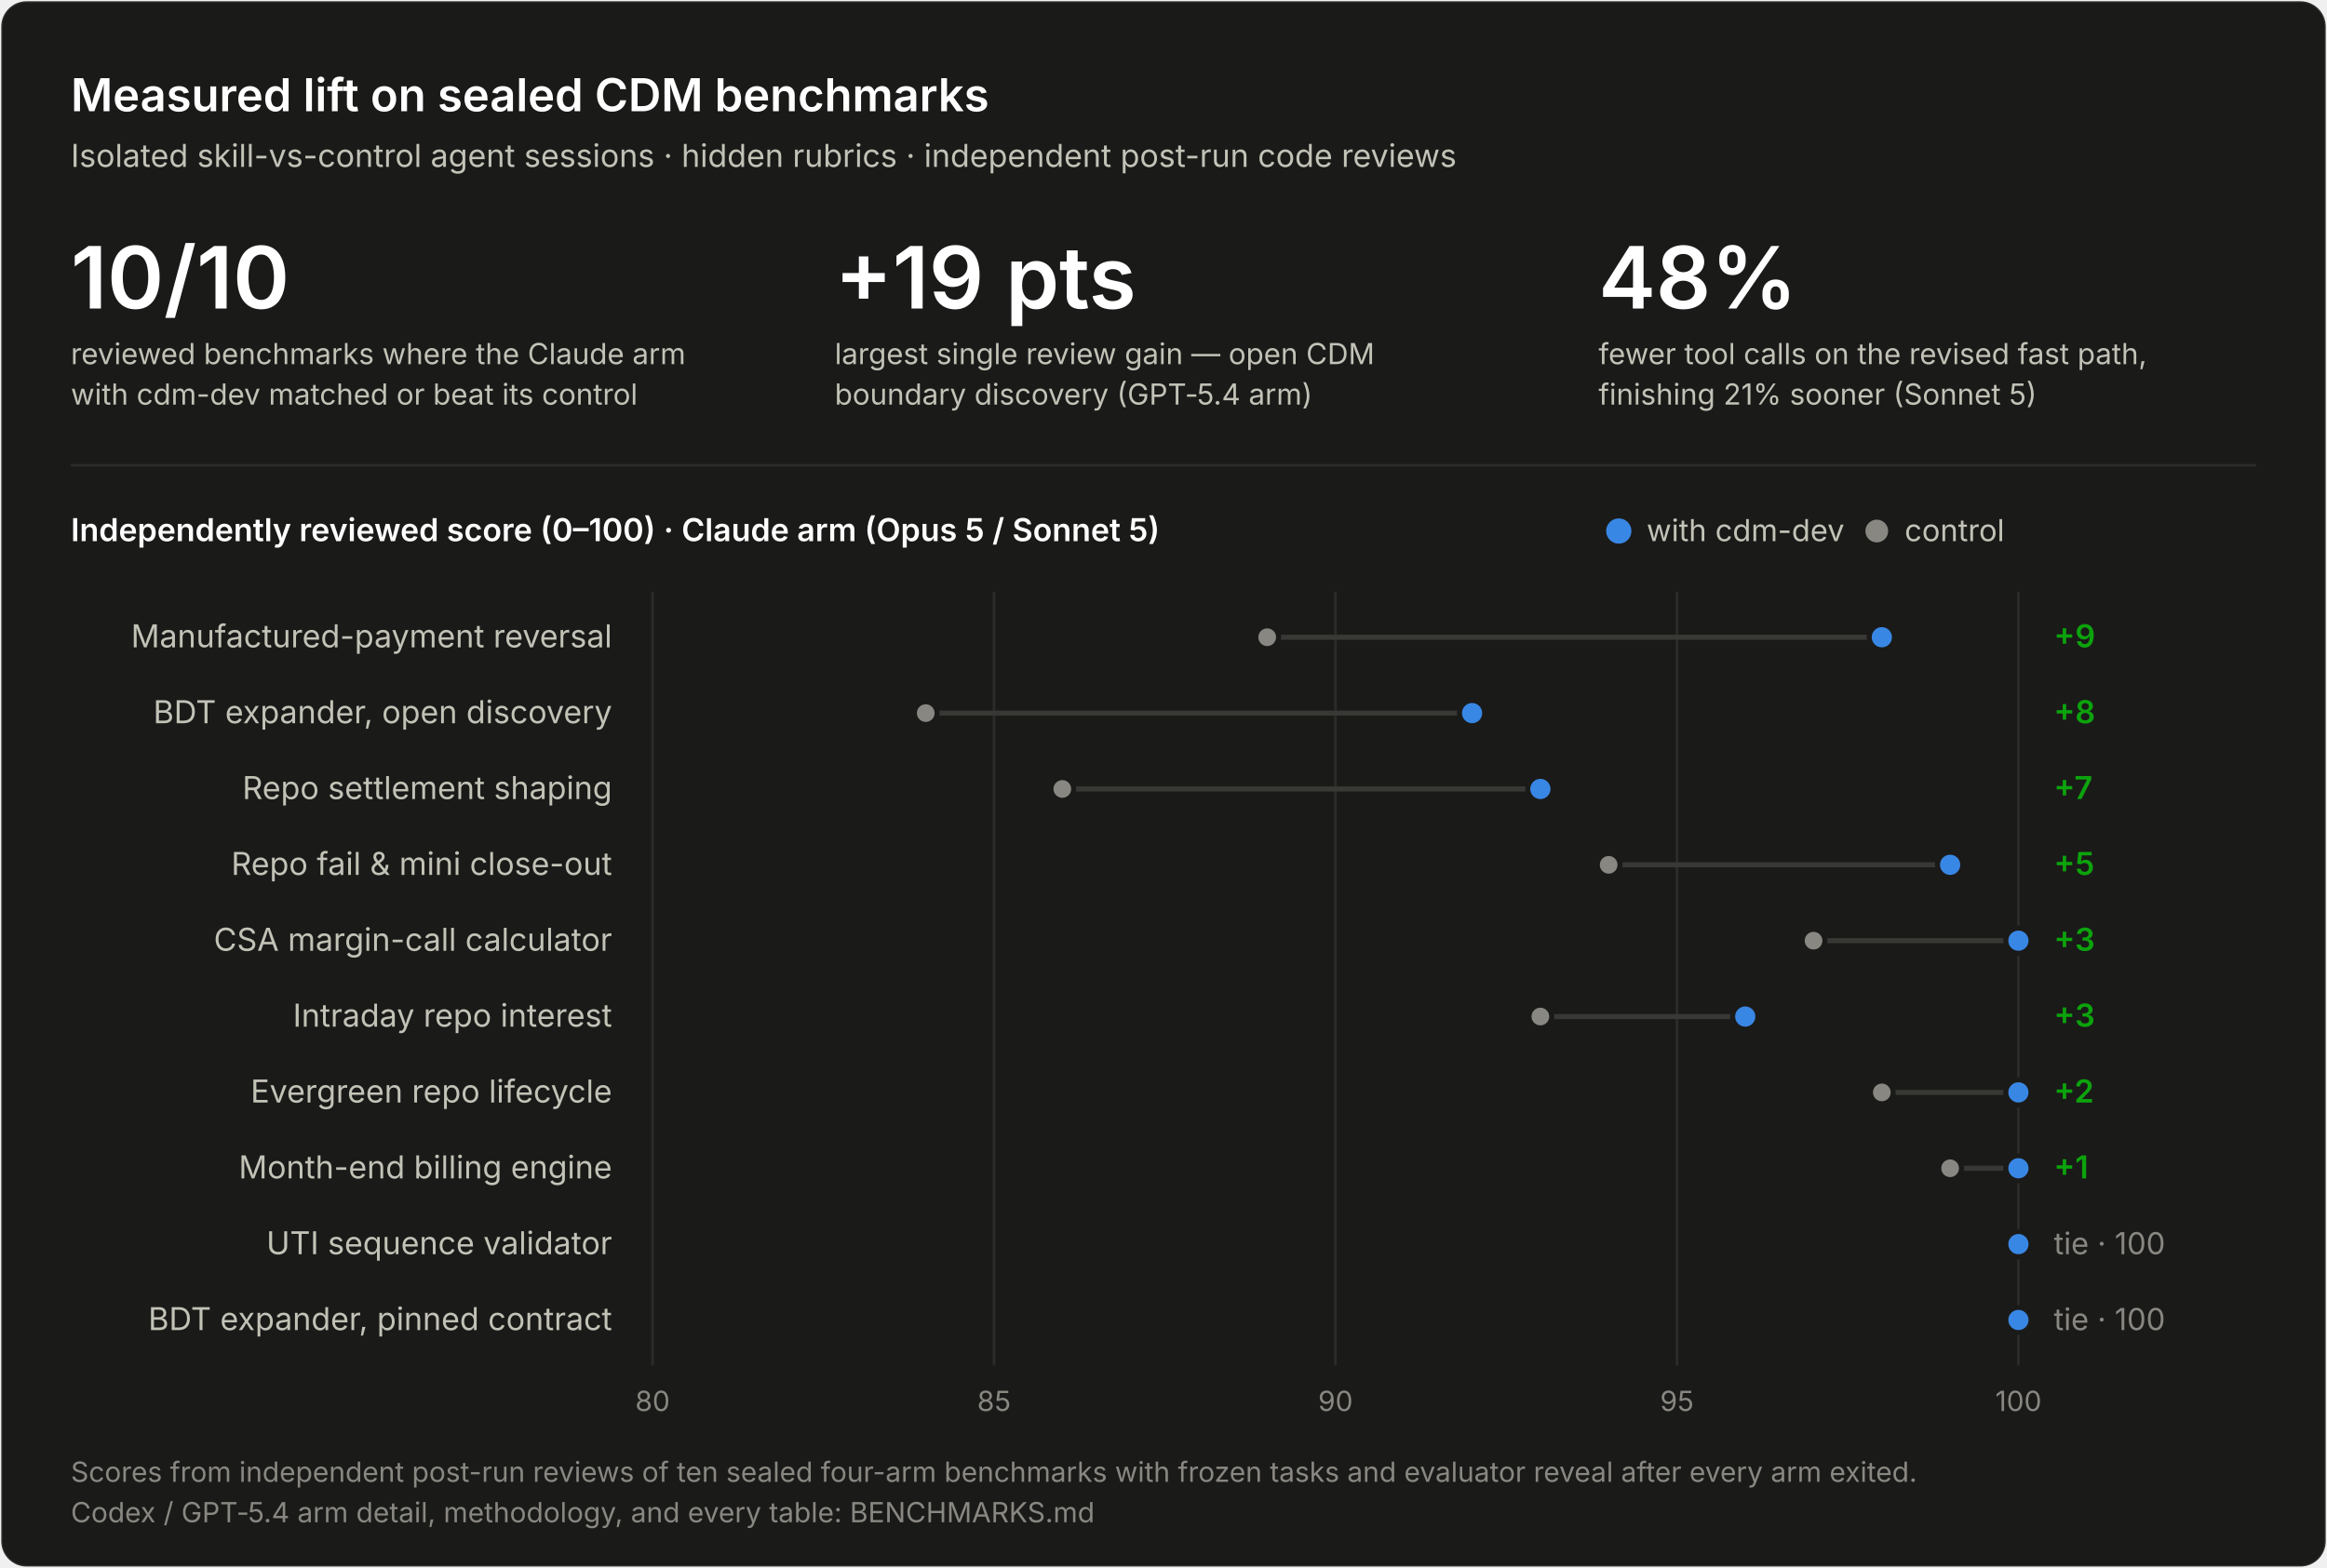
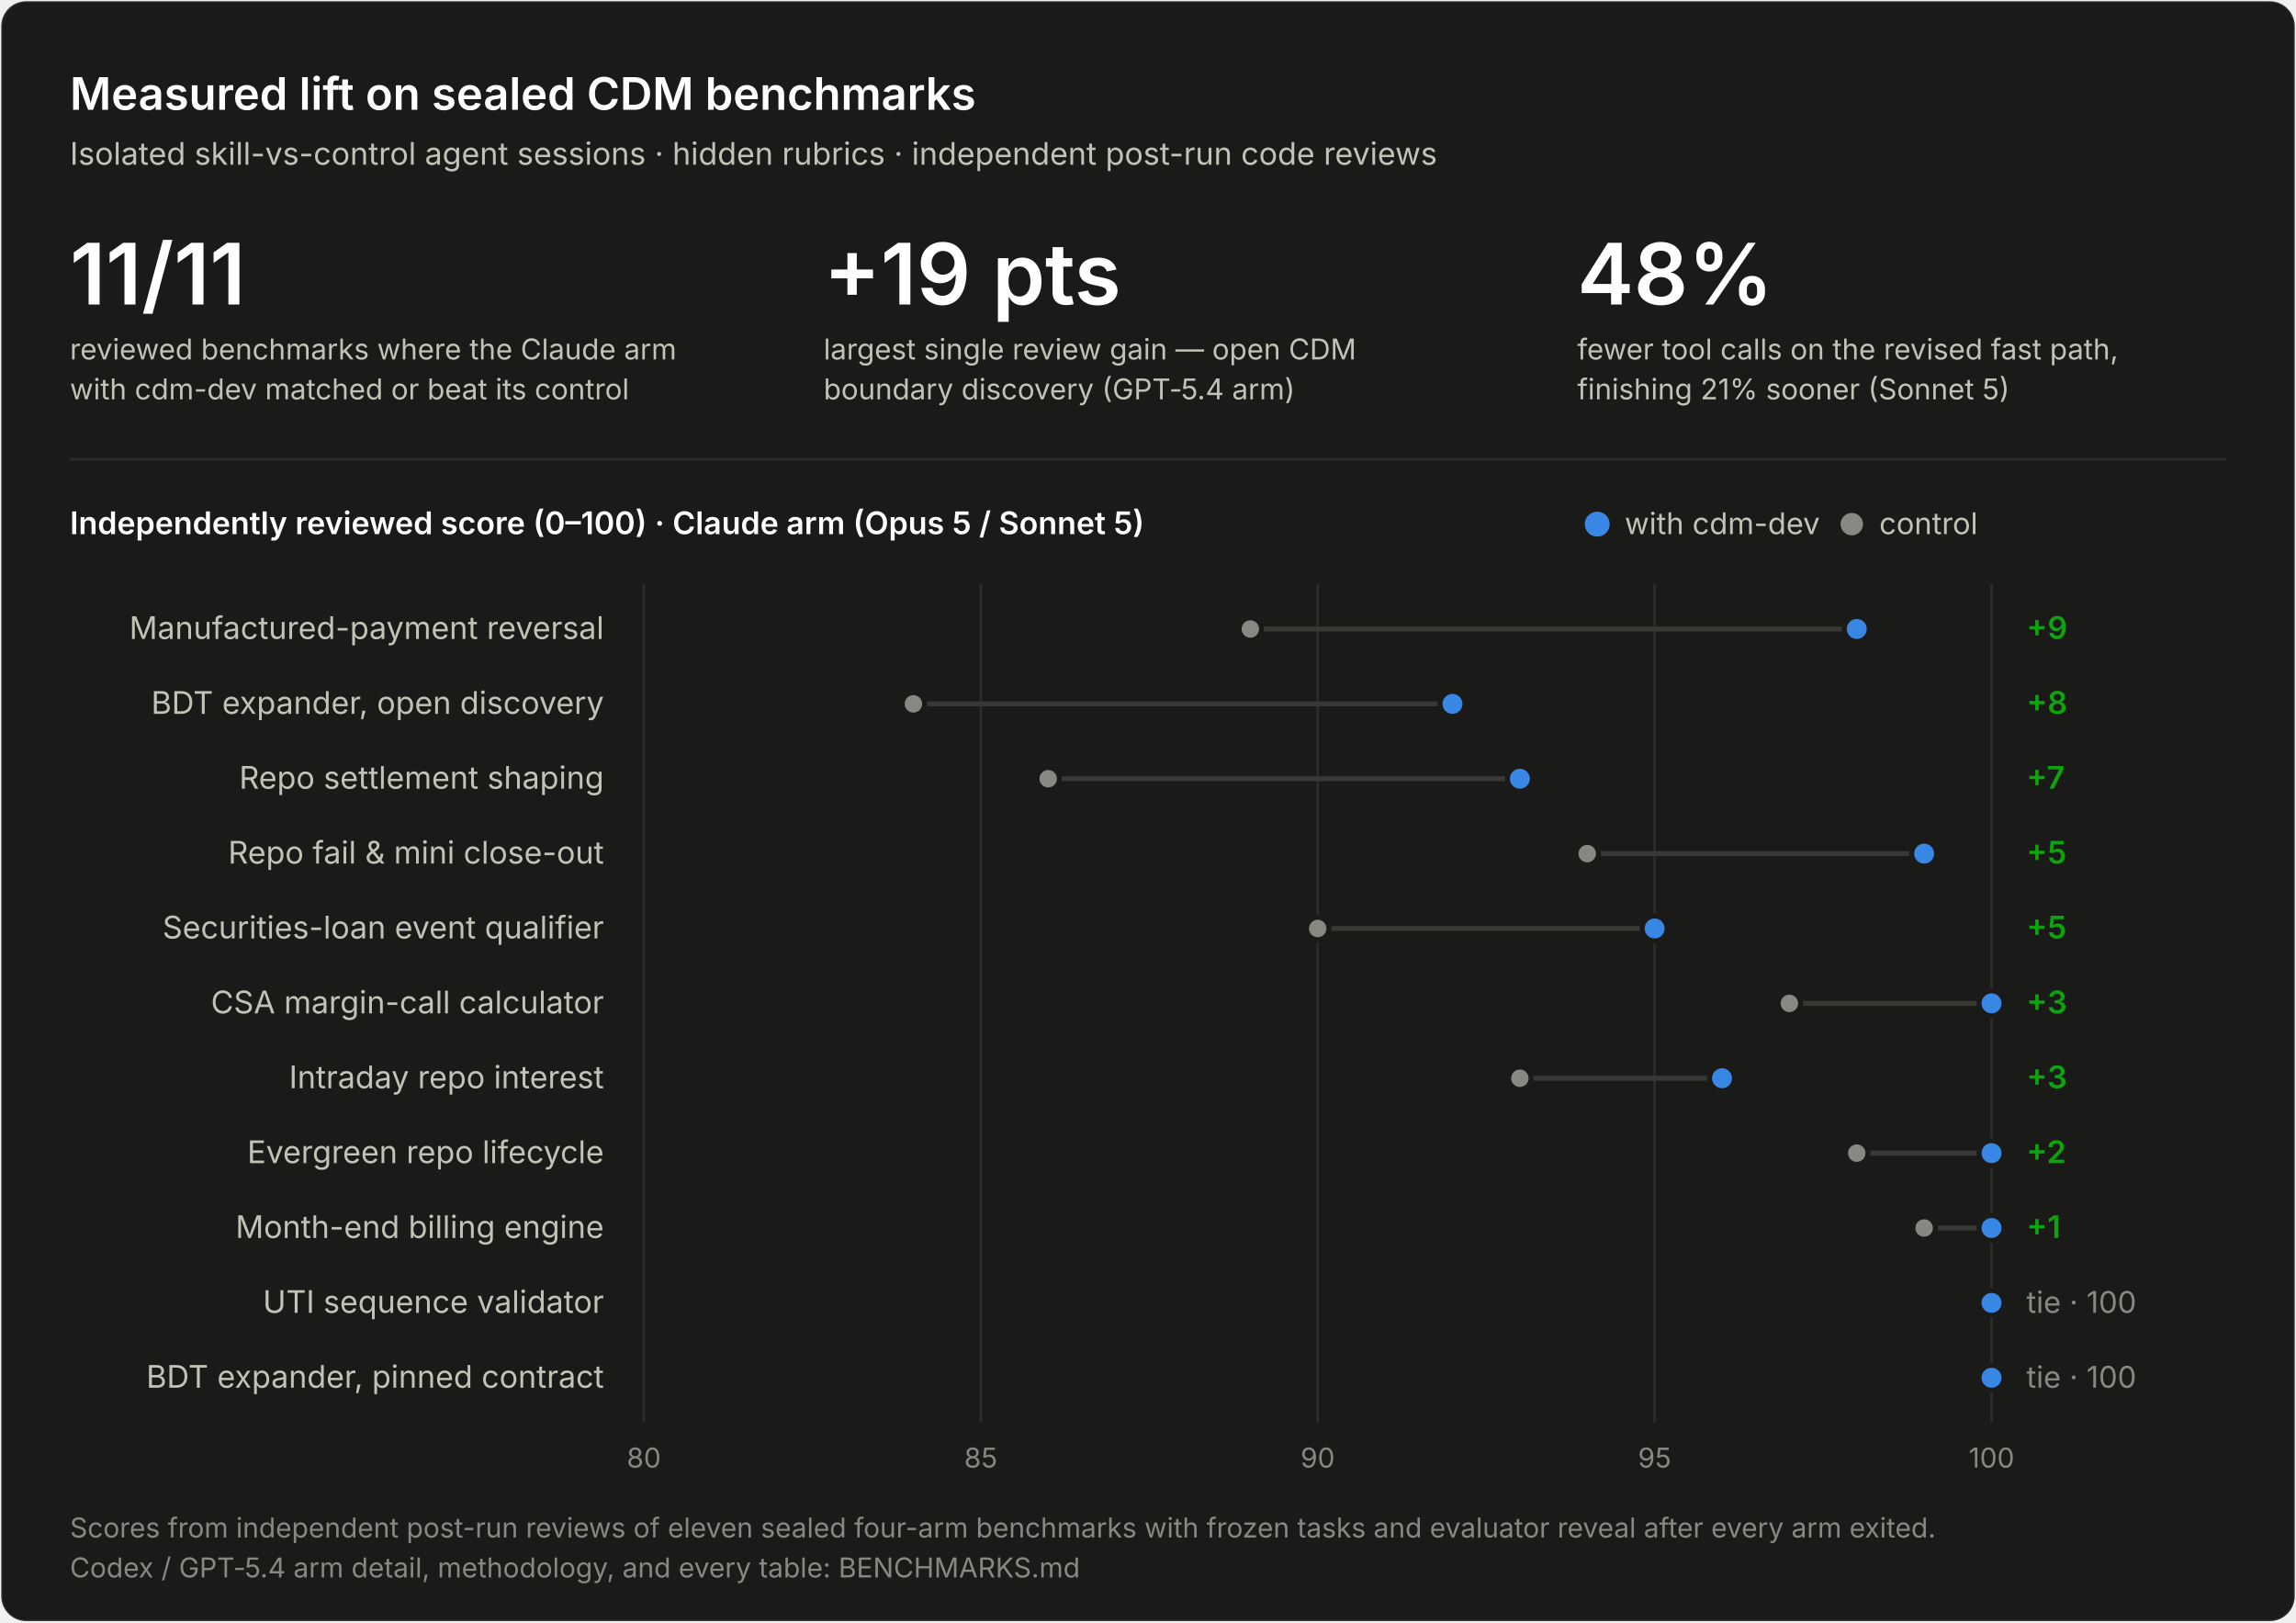
- <svg xmlns="http://www.w3.org/2000/svg" width="920" height="620" viewBox="0 0 920 620" role="img" aria-label="Independently reviewed scores for ten sealed CDM benchmarks: the Claude arm using cdm-dev matched or beat its control in all ten.">
-   <rect x="0.5" y="0.5" width="919" height="619" rx="10" fill="#1a1a19" stroke="rgba(255,255,255,0.10)" />
+ <svg xmlns="http://www.w3.org/2000/svg" width="920" height="650" viewBox="0 0 920 650" role="img" aria-label="Independently reviewed scores for eleven sealed CDM benchmarks: the Claude arm using cdm-dev matched or beat its control in all eleven.">
+   <rect x="0.5" y="0.5" width="919" height="649" rx="10" fill="#1a1a19" stroke="rgba(255,255,255,0.10)" />
  <text x="28" y="44" font-family="system-ui, -apple-system, 'Segoe UI', sans-serif" font-size="18" font-weight="600" fill="#ffffff" text-anchor="start">Measured lift on sealed CDM benchmarks</text>
  <text x="28" y="66" font-family="system-ui, -apple-system, 'Segoe UI', sans-serif" font-size="12.5" font-weight="400" fill="#c3c2b7" text-anchor="start">Isolated skill-vs-control agent sessions · hidden rubrics · independent post-run code reviews</text>
-   <text x="28" y="122" font-family="system-ui, -apple-system, 'Segoe UI', sans-serif" font-size="34" font-weight="600" fill="#ffffff" text-anchor="start">10/10</text>
+   <text x="28" y="122" font-family="system-ui, -apple-system, 'Segoe UI', sans-serif" font-size="34" font-weight="600" fill="#ffffff" text-anchor="start">11/11</text>
  <text x="28" y="144" font-family="system-ui, -apple-system, 'Segoe UI', sans-serif" font-size="11.5" font-weight="400" fill="#c3c2b7" text-anchor="start">reviewed benchmarks where the Claude arm</text>
  <text x="28" y="160" font-family="system-ui, -apple-system, 'Segoe UI', sans-serif" font-size="11.5" font-weight="400" fill="#c3c2b7" text-anchor="start">with cdm-dev matched or beat its control</text>
  <text x="330" y="122" font-family="system-ui, -apple-system, 'Segoe UI', sans-serif" font-size="34" font-weight="600" fill="#ffffff" text-anchor="start">+19 pts</text>
  <text x="330" y="144" font-family="system-ui, -apple-system, 'Segoe UI', sans-serif" font-size="11.5" font-weight="400" fill="#c3c2b7" text-anchor="start">largest single review gain — open CDM</text>
  <text x="330" y="160" font-family="system-ui, -apple-system, 'Segoe UI', sans-serif" font-size="11.5" font-weight="400" fill="#c3c2b7" text-anchor="start">boundary discovery (GPT‑5.4 arm)</text>
  <text x="632" y="122" font-family="system-ui, -apple-system, 'Segoe UI', sans-serif" font-size="34" font-weight="600" fill="#ffffff" text-anchor="start">48%</text>
  <text x="632" y="144" font-family="system-ui, -apple-system, 'Segoe UI', sans-serif" font-size="11.5" font-weight="400" fill="#c3c2b7" text-anchor="start">fewer tool calls on the revised fast path,</text>
  <text x="632" y="160" font-family="system-ui, -apple-system, 'Segoe UI', sans-serif" font-size="11.5" font-weight="400" fill="#c3c2b7" text-anchor="start">finishing 21% sooner (Sonnet 5)</text>
  <line x1="28" y1="184" x2="892" y2="184" stroke="#2c2c2a" stroke-width="1" />
  <text x="28" y="214" font-family="system-ui, -apple-system, 'Segoe UI', sans-serif" font-size="12.5" font-weight="600" fill="#ffffff" text-anchor="start">Independently reviewed score (0–100) · Claude arm (Opus 5 / Sonnet 5)</text>
  <circle cx="640" cy="210" r="5" fill="#3987e5" />
  <text x="651" y="214" font-family="system-ui, -apple-system, 'Segoe UI', sans-serif" font-size="12" font-weight="400" fill="#c3c2b7" text-anchor="start">with cdm-dev</text>
  <circle cx="742" cy="210" r="4.5" fill="#898781" />
  <text x="753" y="214" font-family="system-ui, -apple-system, 'Segoe UI', sans-serif" font-size="12" font-weight="400" fill="#c3c2b7" text-anchor="start">control</text>
-   <line x1="258" y1="234" x2="258" y2="540" stroke="#2c2c2a" stroke-width="1" />
-   <text x="258" y="558" font-family="system-ui, -apple-system, 'Segoe UI', sans-serif" font-size="11" font-weight="400" fill="#898781" text-anchor="middle" style="font-variant-numeric: tabular-nums">80</text>
-   <line x1="393" y1="234" x2="393" y2="540" stroke="#2c2c2a" stroke-width="1" />
-   <text x="393" y="558" font-family="system-ui, -apple-system, 'Segoe UI', sans-serif" font-size="11" font-weight="400" fill="#898781" text-anchor="middle" style="font-variant-numeric: tabular-nums">85</text>
-   <line x1="528" y1="234" x2="528" y2="540" stroke="#2c2c2a" stroke-width="1" />
-   <text x="528" y="558" font-family="system-ui, -apple-system, 'Segoe UI', sans-serif" font-size="11" font-weight="400" fill="#898781" text-anchor="middle" style="font-variant-numeric: tabular-nums">90</text>
-   <line x1="663" y1="234" x2="663" y2="540" stroke="#2c2c2a" stroke-width="1" />
-   <text x="663" y="558" font-family="system-ui, -apple-system, 'Segoe UI', sans-serif" font-size="11" font-weight="400" fill="#898781" text-anchor="middle" style="font-variant-numeric: tabular-nums">95</text>
-   <line x1="798" y1="234" x2="798" y2="540" stroke="#2c2c2a" stroke-width="1" />
-   <text x="798" y="558" font-family="system-ui, -apple-system, 'Segoe UI', sans-serif" font-size="11" font-weight="400" fill="#898781" text-anchor="middle" style="font-variant-numeric: tabular-nums">100</text>
+   <line x1="258" y1="234" x2="258" y2="570" stroke="#2c2c2a" stroke-width="1" />
+   <text x="258" y="588" font-family="system-ui, -apple-system, 'Segoe UI', sans-serif" font-size="11" font-weight="400" fill="#898781" text-anchor="middle" style="font-variant-numeric: tabular-nums">80</text>
+   <line x1="393" y1="234" x2="393" y2="570" stroke="#2c2c2a" stroke-width="1" />
+   <text x="393" y="588" font-family="system-ui, -apple-system, 'Segoe UI', sans-serif" font-size="11" font-weight="400" fill="#898781" text-anchor="middle" style="font-variant-numeric: tabular-nums">85</text>
+   <line x1="528" y1="234" x2="528" y2="570" stroke="#2c2c2a" stroke-width="1" />
+   <text x="528" y="588" font-family="system-ui, -apple-system, 'Segoe UI', sans-serif" font-size="11" font-weight="400" fill="#898781" text-anchor="middle" style="font-variant-numeric: tabular-nums">90</text>
+   <line x1="663" y1="234" x2="663" y2="570" stroke="#2c2c2a" stroke-width="1" />
+   <text x="663" y="588" font-family="system-ui, -apple-system, 'Segoe UI', sans-serif" font-size="11" font-weight="400" fill="#898781" text-anchor="middle" style="font-variant-numeric: tabular-nums">95</text>
+   <line x1="798" y1="234" x2="798" y2="570" stroke="#2c2c2a" stroke-width="1" />
+   <text x="798" y="588" font-family="system-ui, -apple-system, 'Segoe UI', sans-serif" font-size="11" font-weight="400" fill="#898781" text-anchor="middle" style="font-variant-numeric: tabular-nums">100</text>
  <text x="242" y="256" font-family="system-ui, -apple-system, 'Segoe UI', sans-serif" font-size="12.5" font-weight="400" fill="#c3c2b7" text-anchor="end">Manufactured-payment reversal</text>
  <line x1="501" y1="252" x2="744" y2="252" stroke="#383835" stroke-width="2" />
  <circle cx="501" cy="252" r="4.5" fill="#898781" stroke="#1a1a19" stroke-width="2" />
  <circle cx="744" cy="252" r="5" fill="#3987e5" stroke="#1a1a19" stroke-width="2" />
  <text x="812" y="256" font-family="system-ui, -apple-system, 'Segoe UI', sans-serif" font-size="12.5" font-weight="600" fill="#0ca30c" text-anchor="start" style="font-variant-numeric: tabular-nums">+9</text>
  <text x="242" y="286" font-family="system-ui, -apple-system, 'Segoe UI', sans-serif" font-size="12.5" font-weight="400" fill="#c3c2b7" text-anchor="end">BDT expander, open discovery</text>
  <line x1="366" y1="282" x2="582" y2="282" stroke="#383835" stroke-width="2" />
  <circle cx="366" cy="282" r="4.5" fill="#898781" stroke="#1a1a19" stroke-width="2" />
  <circle cx="582" cy="282" r="5" fill="#3987e5" stroke="#1a1a19" stroke-width="2" />
  <text x="812" y="286" font-family="system-ui, -apple-system, 'Segoe UI', sans-serif" font-size="12.5" font-weight="600" fill="#0ca30c" text-anchor="start" style="font-variant-numeric: tabular-nums">+8</text>
  <text x="242" y="316" font-family="system-ui, -apple-system, 'Segoe UI', sans-serif" font-size="12.5" font-weight="400" fill="#c3c2b7" text-anchor="end">Repo settlement shaping</text>
  <line x1="420" y1="312" x2="609" y2="312" stroke="#383835" stroke-width="2" />
  <circle cx="420" cy="312" r="4.5" fill="#898781" stroke="#1a1a19" stroke-width="2" />
  <circle cx="609" cy="312" r="5" fill="#3987e5" stroke="#1a1a19" stroke-width="2" />
  <text x="812" y="316" font-family="system-ui, -apple-system, 'Segoe UI', sans-serif" font-size="12.5" font-weight="600" fill="#0ca30c" text-anchor="start" style="font-variant-numeric: tabular-nums">+7</text>
  <text x="242" y="346" font-family="system-ui, -apple-system, 'Segoe UI', sans-serif" font-size="12.5" font-weight="400" fill="#c3c2b7" text-anchor="end">Repo fail &amp; mini close-out</text>
  <line x1="636" y1="342" x2="771" y2="342" stroke="#383835" stroke-width="2" />
  <circle cx="636" cy="342" r="4.5" fill="#898781" stroke="#1a1a19" stroke-width="2" />
  <circle cx="771" cy="342" r="5" fill="#3987e5" stroke="#1a1a19" stroke-width="2" />
  <text x="812" y="346" font-family="system-ui, -apple-system, 'Segoe UI', sans-serif" font-size="12.5" font-weight="600" fill="#0ca30c" text-anchor="start" style="font-variant-numeric: tabular-nums">+5</text>
-   <text x="242" y="376" font-family="system-ui, -apple-system, 'Segoe UI', sans-serif" font-size="12.5" font-weight="400" fill="#c3c2b7" text-anchor="end">CSA margin-call calculator</text>
-   <line x1="717" y1="372" x2="798" y2="372" stroke="#383835" stroke-width="2" />
-   <circle cx="717" cy="372" r="4.5" fill="#898781" stroke="#1a1a19" stroke-width="2" />
-   <circle cx="798" cy="372" r="5" fill="#3987e5" stroke="#1a1a19" stroke-width="2" />
-   <text x="812" y="376" font-family="system-ui, -apple-system, 'Segoe UI', sans-serif" font-size="12.5" font-weight="600" fill="#0ca30c" text-anchor="start" style="font-variant-numeric: tabular-nums">+3</text>
-   <text x="242" y="406" font-family="system-ui, -apple-system, 'Segoe UI', sans-serif" font-size="12.5" font-weight="400" fill="#c3c2b7" text-anchor="end">Intraday repo interest</text>
-   <line x1="609" y1="402" x2="690" y2="402" stroke="#383835" stroke-width="2" />
-   <circle cx="609" cy="402" r="4.5" fill="#898781" stroke="#1a1a19" stroke-width="2" />
-   <circle cx="690" cy="402" r="5" fill="#3987e5" stroke="#1a1a19" stroke-width="2" />
+   <text x="242" y="376" font-family="system-ui, -apple-system, 'Segoe UI', sans-serif" font-size="12.5" font-weight="400" fill="#c3c2b7" text-anchor="end">Securities-loan event qualifier</text>
+   <line x1="528" y1="372" x2="663" y2="372" stroke="#383835" stroke-width="2" />
+   <circle cx="528" cy="372" r="4.5" fill="#898781" stroke="#1a1a19" stroke-width="2" />
+   <circle cx="663" cy="372" r="5" fill="#3987e5" stroke="#1a1a19" stroke-width="2" />
+   <text x="812" y="376" font-family="system-ui, -apple-system, 'Segoe UI', sans-serif" font-size="12.5" font-weight="600" fill="#0ca30c" text-anchor="start" style="font-variant-numeric: tabular-nums">+5</text>
+   <text x="242" y="406" font-family="system-ui, -apple-system, 'Segoe UI', sans-serif" font-size="12.5" font-weight="400" fill="#c3c2b7" text-anchor="end">CSA margin-call calculator</text>
+   <line x1="717" y1="402" x2="798" y2="402" stroke="#383835" stroke-width="2" />
+   <circle cx="717" cy="402" r="4.5" fill="#898781" stroke="#1a1a19" stroke-width="2" />
+   <circle cx="798" cy="402" r="5" fill="#3987e5" stroke="#1a1a19" stroke-width="2" />
  <text x="812" y="406" font-family="system-ui, -apple-system, 'Segoe UI', sans-serif" font-size="12.5" font-weight="600" fill="#0ca30c" text-anchor="start" style="font-variant-numeric: tabular-nums">+3</text>
-   <text x="242" y="436" font-family="system-ui, -apple-system, 'Segoe UI', sans-serif" font-size="12.5" font-weight="400" fill="#c3c2b7" text-anchor="end">Evergreen repo lifecycle</text>
-   <line x1="744" y1="432" x2="798" y2="432" stroke="#383835" stroke-width="2" />
-   <circle cx="744" cy="432" r="4.5" fill="#898781" stroke="#1a1a19" stroke-width="2" />
-   <circle cx="798" cy="432" r="5" fill="#3987e5" stroke="#1a1a19" stroke-width="2" />
-   <text x="812" y="436" font-family="system-ui, -apple-system, 'Segoe UI', sans-serif" font-size="12.5" font-weight="600" fill="#0ca30c" text-anchor="start" style="font-variant-numeric: tabular-nums">+2</text>
-   <text x="242" y="466" font-family="system-ui, -apple-system, 'Segoe UI', sans-serif" font-size="12.5" font-weight="400" fill="#c3c2b7" text-anchor="end">Month-end billing engine</text>
-   <line x1="771" y1="462" x2="798" y2="462" stroke="#383835" stroke-width="2" />
-   <circle cx="771" cy="462" r="4.5" fill="#898781" stroke="#1a1a19" stroke-width="2" />
+   <text x="242" y="436" font-family="system-ui, -apple-system, 'Segoe UI', sans-serif" font-size="12.5" font-weight="400" fill="#c3c2b7" text-anchor="end">Intraday repo interest</text>
+   <line x1="609" y1="432" x2="690" y2="432" stroke="#383835" stroke-width="2" />
+   <circle cx="609" cy="432" r="4.5" fill="#898781" stroke="#1a1a19" stroke-width="2" />
+   <circle cx="690" cy="432" r="5" fill="#3987e5" stroke="#1a1a19" stroke-width="2" />
+   <text x="812" y="436" font-family="system-ui, -apple-system, 'Segoe UI', sans-serif" font-size="12.5" font-weight="600" fill="#0ca30c" text-anchor="start" style="font-variant-numeric: tabular-nums">+3</text>
+   <text x="242" y="466" font-family="system-ui, -apple-system, 'Segoe UI', sans-serif" font-size="12.5" font-weight="400" fill="#c3c2b7" text-anchor="end">Evergreen repo lifecycle</text>
+   <line x1="744" y1="462" x2="798" y2="462" stroke="#383835" stroke-width="2" />
+   <circle cx="744" cy="462" r="4.5" fill="#898781" stroke="#1a1a19" stroke-width="2" />
  <circle cx="798" cy="462" r="5" fill="#3987e5" stroke="#1a1a19" stroke-width="2" />
-   <text x="812" y="466" font-family="system-ui, -apple-system, 'Segoe UI', sans-serif" font-size="12.5" font-weight="600" fill="#0ca30c" text-anchor="start" style="font-variant-numeric: tabular-nums">+1</text>
-   <text x="242" y="496" font-family="system-ui, -apple-system, 'Segoe UI', sans-serif" font-size="12.5" font-weight="400" fill="#c3c2b7" text-anchor="end">UTI sequence validator</text>
+   <text x="812" y="466" font-family="system-ui, -apple-system, 'Segoe UI', sans-serif" font-size="12.5" font-weight="600" fill="#0ca30c" text-anchor="start" style="font-variant-numeric: tabular-nums">+2</text>
+   <text x="242" y="496" font-family="system-ui, -apple-system, 'Segoe UI', sans-serif" font-size="12.5" font-weight="400" fill="#c3c2b7" text-anchor="end">Month-end billing engine</text>
+   <line x1="771" y1="492" x2="798" y2="492" stroke="#383835" stroke-width="2" />
+   <circle cx="771" cy="492" r="4.5" fill="#898781" stroke="#1a1a19" stroke-width="2" />
  <circle cx="798" cy="492" r="5" fill="#3987e5" stroke="#1a1a19" stroke-width="2" />
-   <text x="812" y="496" font-family="system-ui, -apple-system, 'Segoe UI', sans-serif" font-size="12" font-weight="400" fill="#898781" text-anchor="start">tie · 100</text>
-   <text x="242" y="526" font-family="system-ui, -apple-system, 'Segoe UI', sans-serif" font-size="12.5" font-weight="400" fill="#c3c2b7" text-anchor="end">BDT expander, pinned contract</text>
+   <text x="812" y="496" font-family="system-ui, -apple-system, 'Segoe UI', sans-serif" font-size="12.5" font-weight="600" fill="#0ca30c" text-anchor="start" style="font-variant-numeric: tabular-nums">+1</text>
+   <text x="242" y="526" font-family="system-ui, -apple-system, 'Segoe UI', sans-serif" font-size="12.5" font-weight="400" fill="#c3c2b7" text-anchor="end">UTI sequence validator</text>
  <circle cx="798" cy="522" r="5" fill="#3987e5" stroke="#1a1a19" stroke-width="2" />
  <text x="812" y="526" font-family="system-ui, -apple-system, 'Segoe UI', sans-serif" font-size="12" font-weight="400" fill="#898781" text-anchor="start">tie · 100</text>
-   <text x="28" y="586" font-family="system-ui, -apple-system, 'Segoe UI', sans-serif" font-size="11" font-weight="400" fill="#898781" text-anchor="start">Scores from independent post-run reviews of ten sealed four-arm benchmarks with frozen tasks and evaluator reveal after every arm exited.</text>
-   <text x="28" y="602" font-family="system-ui, -apple-system, 'Segoe UI', sans-serif" font-size="11" font-weight="400" fill="#898781" text-anchor="start">Codex / GPT‑5.4 arm detail, methodology, and every table: BENCHMARKS.md</text>
+   <text x="242" y="556" font-family="system-ui, -apple-system, 'Segoe UI', sans-serif" font-size="12.5" font-weight="400" fill="#c3c2b7" text-anchor="end">BDT expander, pinned contract</text>
+   <circle cx="798" cy="552" r="5" fill="#3987e5" stroke="#1a1a19" stroke-width="2" />
+   <text x="812" y="556" font-family="system-ui, -apple-system, 'Segoe UI', sans-serif" font-size="12" font-weight="400" fill="#898781" text-anchor="start">tie · 100</text>
+   <text x="28" y="616" font-family="system-ui, -apple-system, 'Segoe UI', sans-serif" font-size="11" font-weight="400" fill="#898781" text-anchor="start">Scores from independent post-run reviews of eleven sealed four-arm benchmarks with frozen tasks and evaluator reveal after every arm exited.</text>
+   <text x="28" y="632" font-family="system-ui, -apple-system, 'Segoe UI', sans-serif" font-size="11" font-weight="400" fill="#898781" text-anchor="start">Codex / GPT‑5.4 arm detail, methodology, and every table: BENCHMARKS.md</text>
</svg>
